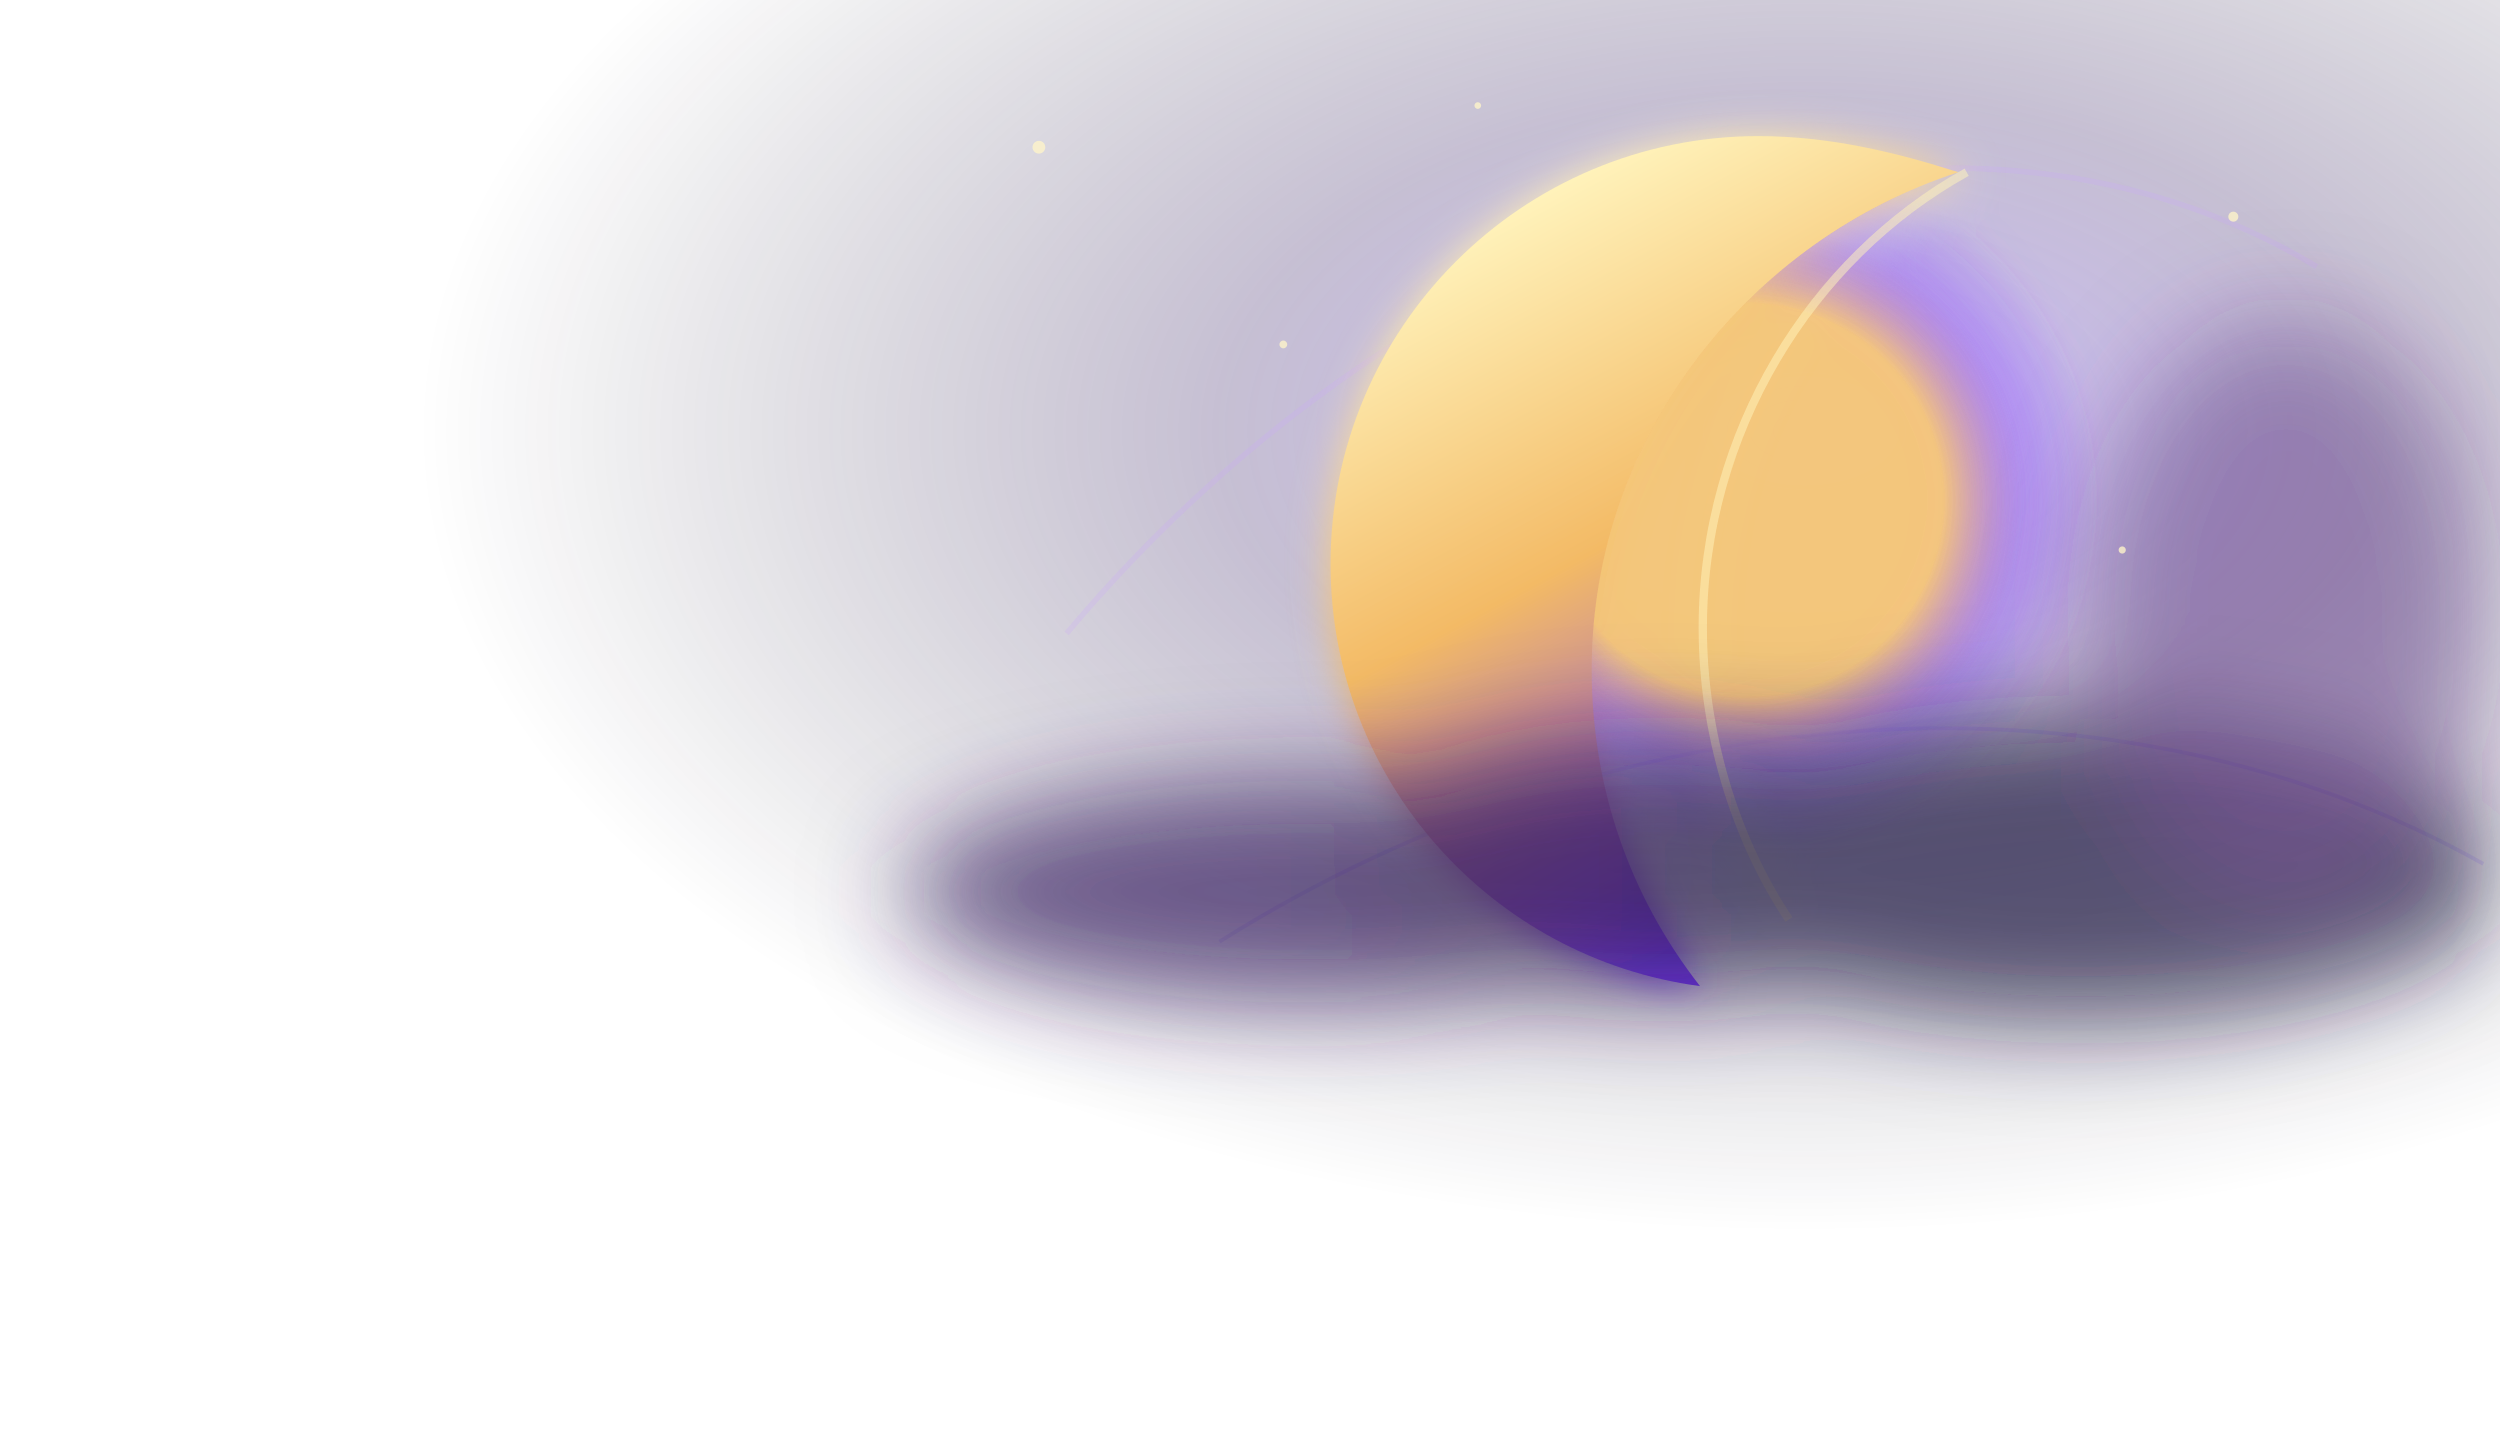
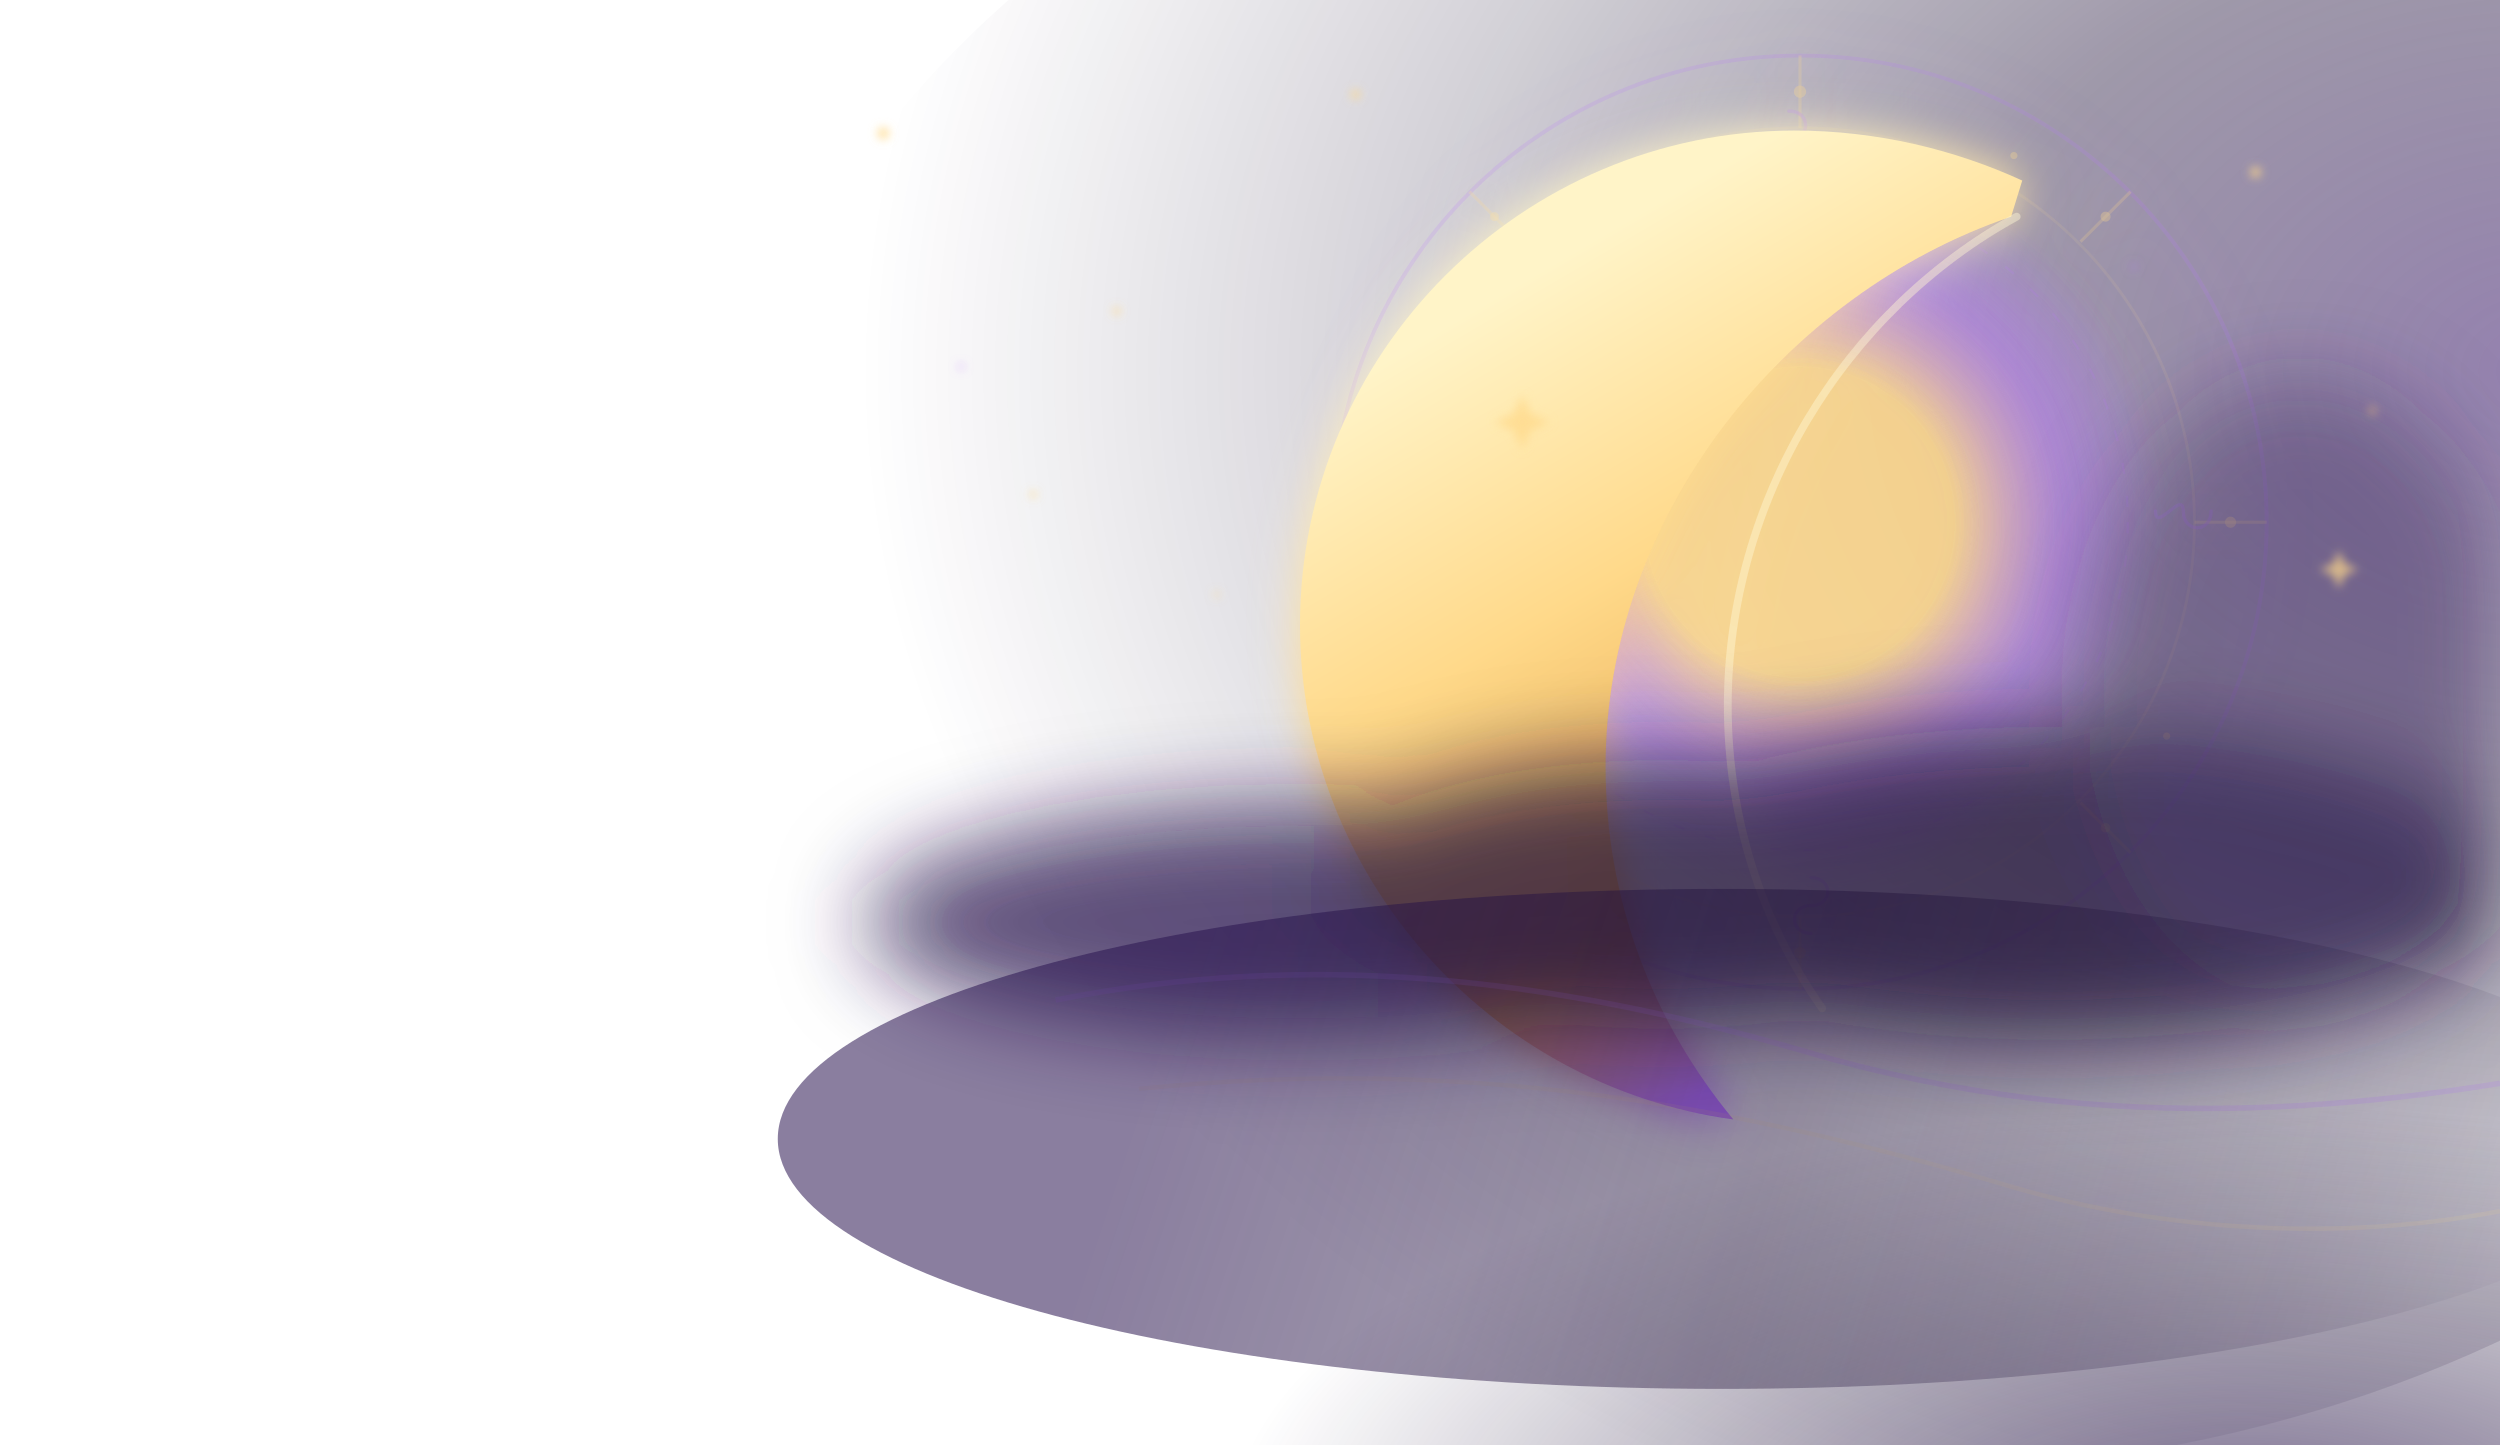
- <svg xmlns="http://www.w3.org/2000/svg" viewBox="0 0 900 520" fill="none">
+ <svg xmlns="http://www.w3.org/2000/svg" viewBox="0 0 900 520" fill="none" role="img" aria-label="Cosmic moon hero">
  <defs>
-     <radialGradient id="skyGlow" cx="72%" cy="30%" r="55%">
-       <stop offset="0" stop-color="#7b4cff" stop-opacity=".38" />
-       <stop offset=".42" stop-color="#331b62" stop-opacity=".28" />
-       <stop offset="1" stop-color="#070713" stop-opacity="0" />
+     <radialGradient id="heroSpace" cx="78%" cy="38%" r="72%">
+       <stop offset="0" stop-color="#3d1a6e" stop-opacity=".55" />
+       <stop offset=".35" stop-color="#1a0b34" stop-opacity=".42" />
+       <stop offset=".68" stop-color="#120828" stop-opacity=".18" />
+       <stop offset="1" stop-color="#1a0b34" stop-opacity="0" />
    </radialGradient>
-     <radialGradient id="moonGlow" cx="50%" cy="50%" r="50%">
-       <stop offset=".55" stop-color="#f7c675" stop-opacity=".85" />
-       <stop offset=".78" stop-color="#8b4dff" stop-opacity=".24" />
-       <stop offset="1" stop-color="#8b4dff" stop-opacity="0" />
+     <radialGradient id="heroSeaGlow" cx="72%" cy="88%" r="48%">
+       <stop offset="0" stop-color="#2a1450" stop-opacity=".62" />
+       <stop offset=".55" stop-color="#1a0b34" stop-opacity=".28" />
+       <stop offset="1" stop-color="#1a0b34" stop-opacity="0" />
    </radialGradient>
-     <linearGradient id="moonGold" x1="573" y1="61" x2="698" y2="294" gradientUnits="userSpaceOnUse">
-       <stop stop-color="#fff2ba" />
-       <stop offset=".46" stop-color="#f3ba65" />
-       <stop offset="1" stop-color="#7b3bff" />
+     <radialGradient id="moonAura" cx="50%" cy="50%" r="50%">
+       <stop offset=".42" stop-color="#ffd98a" stop-opacity=".72" />
+       <stop offset=".72" stop-color="#b875ff" stop-opacity=".32" />
+       <stop offset="1" stop-color="#b875ff" stop-opacity="0" />
+     </radialGradient>
+     <linearGradient id="moonGold" x1="598" y1="72" x2="742" y2="318" gradientUnits="userSpaceOnUse">
+       <stop stop-color="#fff4c8" />
+       <stop offset=".38" stop-color="#ffd98a" />
+       <stop offset=".78" stop-color="#e8a84a" />
+       <stop offset="1" stop-color="#b875ff" />
    </linearGradient>
-     <filter id="blurCloud" x="-30%" y="-60%" width="160%" height="220%">
-       <feGaussianBlur stdDeviation="18" />
-     </filter>
-     <filter id="softGlow" x="-60%" y="-60%" width="220%" height="220%">
-       <feGaussianBlur stdDeviation="7" result="b" />
+     <linearGradient id="seaShimmer" x1="420" y1="360" x2="900" y2="520" gradientUnits="userSpaceOnUse">
+       <stop stop-color="#2a1450" stop-opacity=".55" />
+       <stop offset=".45" stop-color="#1a0b34" stop-opacity=".38" />
+       <stop offset="1" stop-color="#1a0b34" stop-opacity="0" />
+     </linearGradient>
+     <filter id="softGlow" x="-70%" y="-70%" width="240%" height="240%">
+       <feGaussianBlur stdDeviation="8" result="b" />
      <feMerge>
        <feMergeNode in="b" />
        <feMergeNode in="SourceGraphic" />
      </feMerge>
    </filter>
+     <filter id="blurCloud" x="-40%" y="-80%" width="180%" height="260%">
+       <feGaussianBlur stdDeviation="16" />
+     </filter>
+     <filter id="starGlow" x="-120%" y="-120%" width="340%" height="340%">
+       <feGaussianBlur stdDeviation="1.8" />
+     </filter>
  </defs>
-   <rect width="900" height="520" fill="url(#skyGlow)" />
-   <g opacity=".52">
-     <path d="M384 228c128-152 317-212 450-132" stroke="#c9a2ff" stroke-width="2" opacity=".4" />
-     <path d="M439 339c143-90 322-103 455-28" stroke="#8f72ff" stroke-width="1.4" opacity=".34" />
+   <ellipse cx="680" cy="210" rx="420" ry="320" fill="url(#heroSpace)" />
+   <ellipse cx="640" cy="430" rx="380" ry="160" fill="url(#heroSeaGlow)" />
+   <g fill="#ffd98a" opacity=".82" filter="url(#starGlow)">
+     <circle cx="318" cy="48" r="2.1" />
+     <circle cx="402" cy="112" r="1.3" />
+     <circle cx="488" cy="34" r="1.6" />
+     <circle cx="556" cy="88" r="1.1" />
+     <circle cx="812" cy="62" r="1.9" />
+     <circle cx="854" cy="148" r="1.4" />
+     <circle cx="372" cy="178" r="1.2" />
+     <circle cx="438" cy="214" r=".9" />
+   </g>
+   <g fill="#b875ff" opacity=".55" filter="url(#starGlow)">
+     <circle cx="346" cy="132" r="1" />
+     <circle cx="524" cy="156" r="1.2" />
+     <circle cx="768" cy="96" r="1" />
+     <circle cx="620" cy="52" r=".8" />
+   </g>
+   <g transform="translate(648 188)" opacity=".62" filter="url(#softGlow)">
+     <circle r="168" fill="none" stroke="#b875ff" stroke-opacity=".28" stroke-width="1.4" />
+     <circle r="142" fill="none" stroke="#ffd98a" stroke-opacity=".16" stroke-width="1" />
+     <circle r="118" fill="none" stroke="#b875ff" stroke-opacity=".22" stroke-width=".8" stroke-dasharray="4 8" />
+     <g stroke="#ffd98a" stroke-opacity=".34" stroke-width="1.1">
+       <path d="M0-168V-142M0 142v26M-168 0h26M142 0h26" />
+       <path d="M119-119l-18 18M119 119l-18-18M-119-119l18 18M-119 119l18-18" />
+     </g>
+     <g fill="#ffd98a" opacity=".48">
+       <circle cx="0" cy="-155" r="2.2" />
+       <circle cx="110" cy="-110" r="1.8" />
+       <circle cx="155" cy="0" r="2" />
+       <circle cx="110" cy="110" r="1.7" />
+       <circle cx="0" cy="155" r="2.1" />
+       <circle cx="-110" cy="110" r="1.8" />
+       <circle cx="-155" cy="0" r="1.9" />
+       <circle cx="-110" cy="-110" r="1.6" />
+       <circle cx="77" cy="-132" r="1.3" />
+       <circle cx="-77" cy="132" r="1.2" />
+       <circle cx="132" cy="77" r="1.3" />
+       <circle cx="-132" cy="-77" r="1.2" />
+     </g>
+     <g fill="none" stroke="#b875ff" stroke-opacity=".38" stroke-width="1.2" stroke-linecap="round">
+       <path d="M-4-148c8 0 8 10 0 10s-8 10 0 10" />
+       <path d="M148-4c0 8-10 8-10 0s-10 8-10 0" />
+       <path d="M4 148c-8 0-8-10 0-10s8-10 0-10" />
+       <path d="M-148 4c0-8 10-8 10 0s10-8 10 0" />
+     </g>
  </g>
  <g filter="url(#softGlow)">
-     <circle cx="629" cy="180" r="128" fill="url(#moonGlow)" opacity=".9" />
-     <path d="M705 62c-74 24-132 94-132 179 0 43 14 82 39 114-75-10-133-74-133-152 0-85 69-154 154-154 26 0 50 6 72 13Z" fill="url(#moonGold)" />
-     <path d="M708 62c-56 31-95 94-95 164 0 37 11 75 31 105" stroke="#fff4bb" stroke-width="3" opacity=".52" />
+     <circle cx="648" cy="188" r="132" fill="url(#moonAura)" opacity=".88" />
+     <path d="M724 78c-82 28-146 108-146 198 0 48 17 92 46 127-88-12-156-88-156-178 0-98 80-178 178-178 30 0 58 7 82 18Z" fill="url(#moonGold)" />
+     <path d="M726 78c-62 34-104 102-104 176 0 40 12 78 34 109" stroke="#fff6d4" stroke-width="2.8" stroke-linecap="round" opacity=".45" />
  </g>
-   <g filter="url(#blurCloud)" opacity=".68">
-     <ellipse cx="471" cy="321" rx="145" ry="40" fill="#351b5e" />
-     <ellipse cx="598" cy="313" rx="120" ry="46" fill="#2a174d" />
-     <ellipse cx="749" cy="313" rx="152" ry="54" fill="#1e123f" />
-     <ellipse cx="823" cy="221" rx="70" ry="106" fill="#4b1e73" opacity=".58" />
+   <g filter="url(#blurCloud)" opacity=".74">
+     <ellipse cx="468" cy="332" rx="156" ry="42" fill="#2a1450" />
+     <ellipse cx="598" cy="322" rx="128" ry="48" fill="#1f0d3a" />
+     <ellipse cx="738" cy="318" rx="168" ry="56" fill="#1a0b34" />
+     <ellipse cx="828" cy="248" rx="78" ry="112" fill="#351a5c" opacity=".52" />
  </g>
-   <g fill="#fff5c9" opacity=".78">
-     <circle cx="374" cy="53" r="2.3" />
-     <circle cx="462" cy="124" r="1.4" />
-     <circle cx="804" cy="78" r="1.8" />
-     <circle cx="764" cy="198" r="1.3" />
-     <circle cx="532" cy="38" r="1.2" />
+   <path d="M380 360c92-18 178-8 268 18 74 22 152 28 252 12" stroke="#b875ff" stroke-opacity=".18" stroke-width="2" fill="none" />
+   <path d="M410 392c118-12 214 6 310 34 52 16 118 22 180 10" stroke="#ffd98a" stroke-opacity=".12" stroke-width="1.6" fill="none" />
+   <ellipse cx="620" cy="410" rx="340" ry="90" fill="url(#seaShimmer)" />
+   <g fill="#ffd98a" opacity=".72" filter="url(#starGlow)">
+     <path d="M548 142l3 7 7 3-7 3-3 7-3-7-7-3 7-3 3-7Z" />
+     <path d="M842 198l2 5 5 2-5 2-2 5-2-5-5-2 5-2 2-5Z" />
  </g>
</svg>
